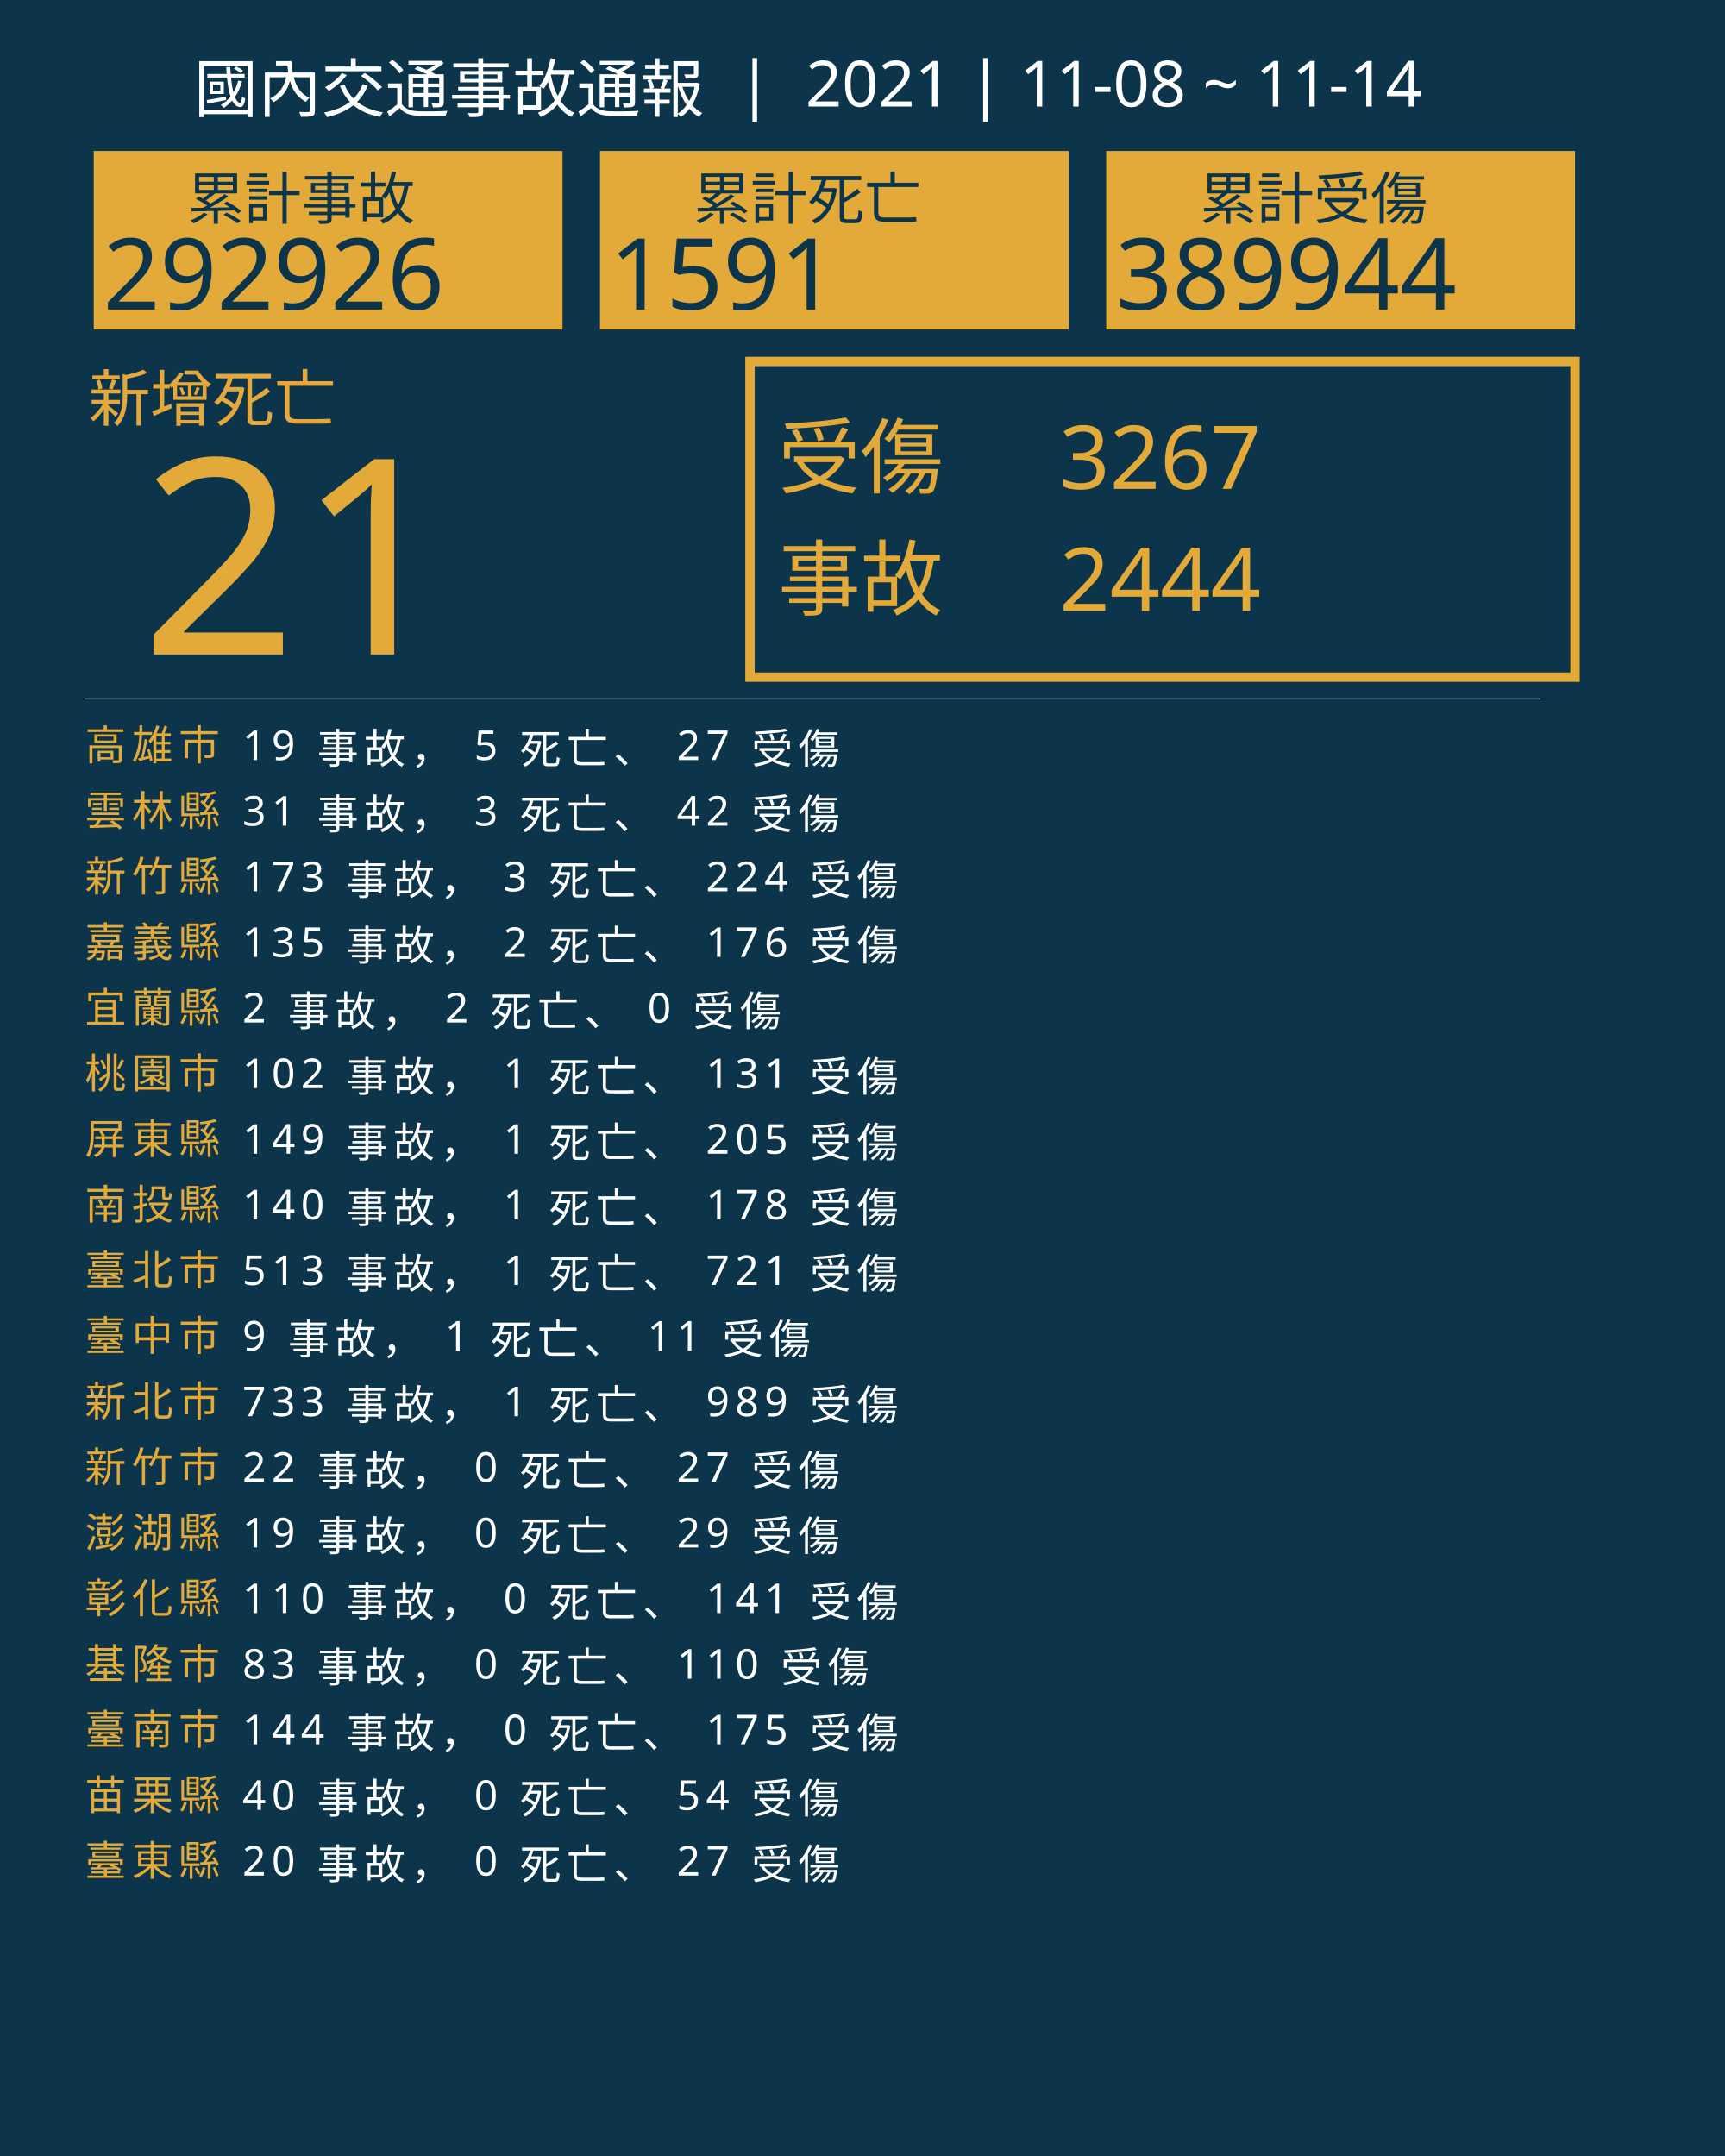
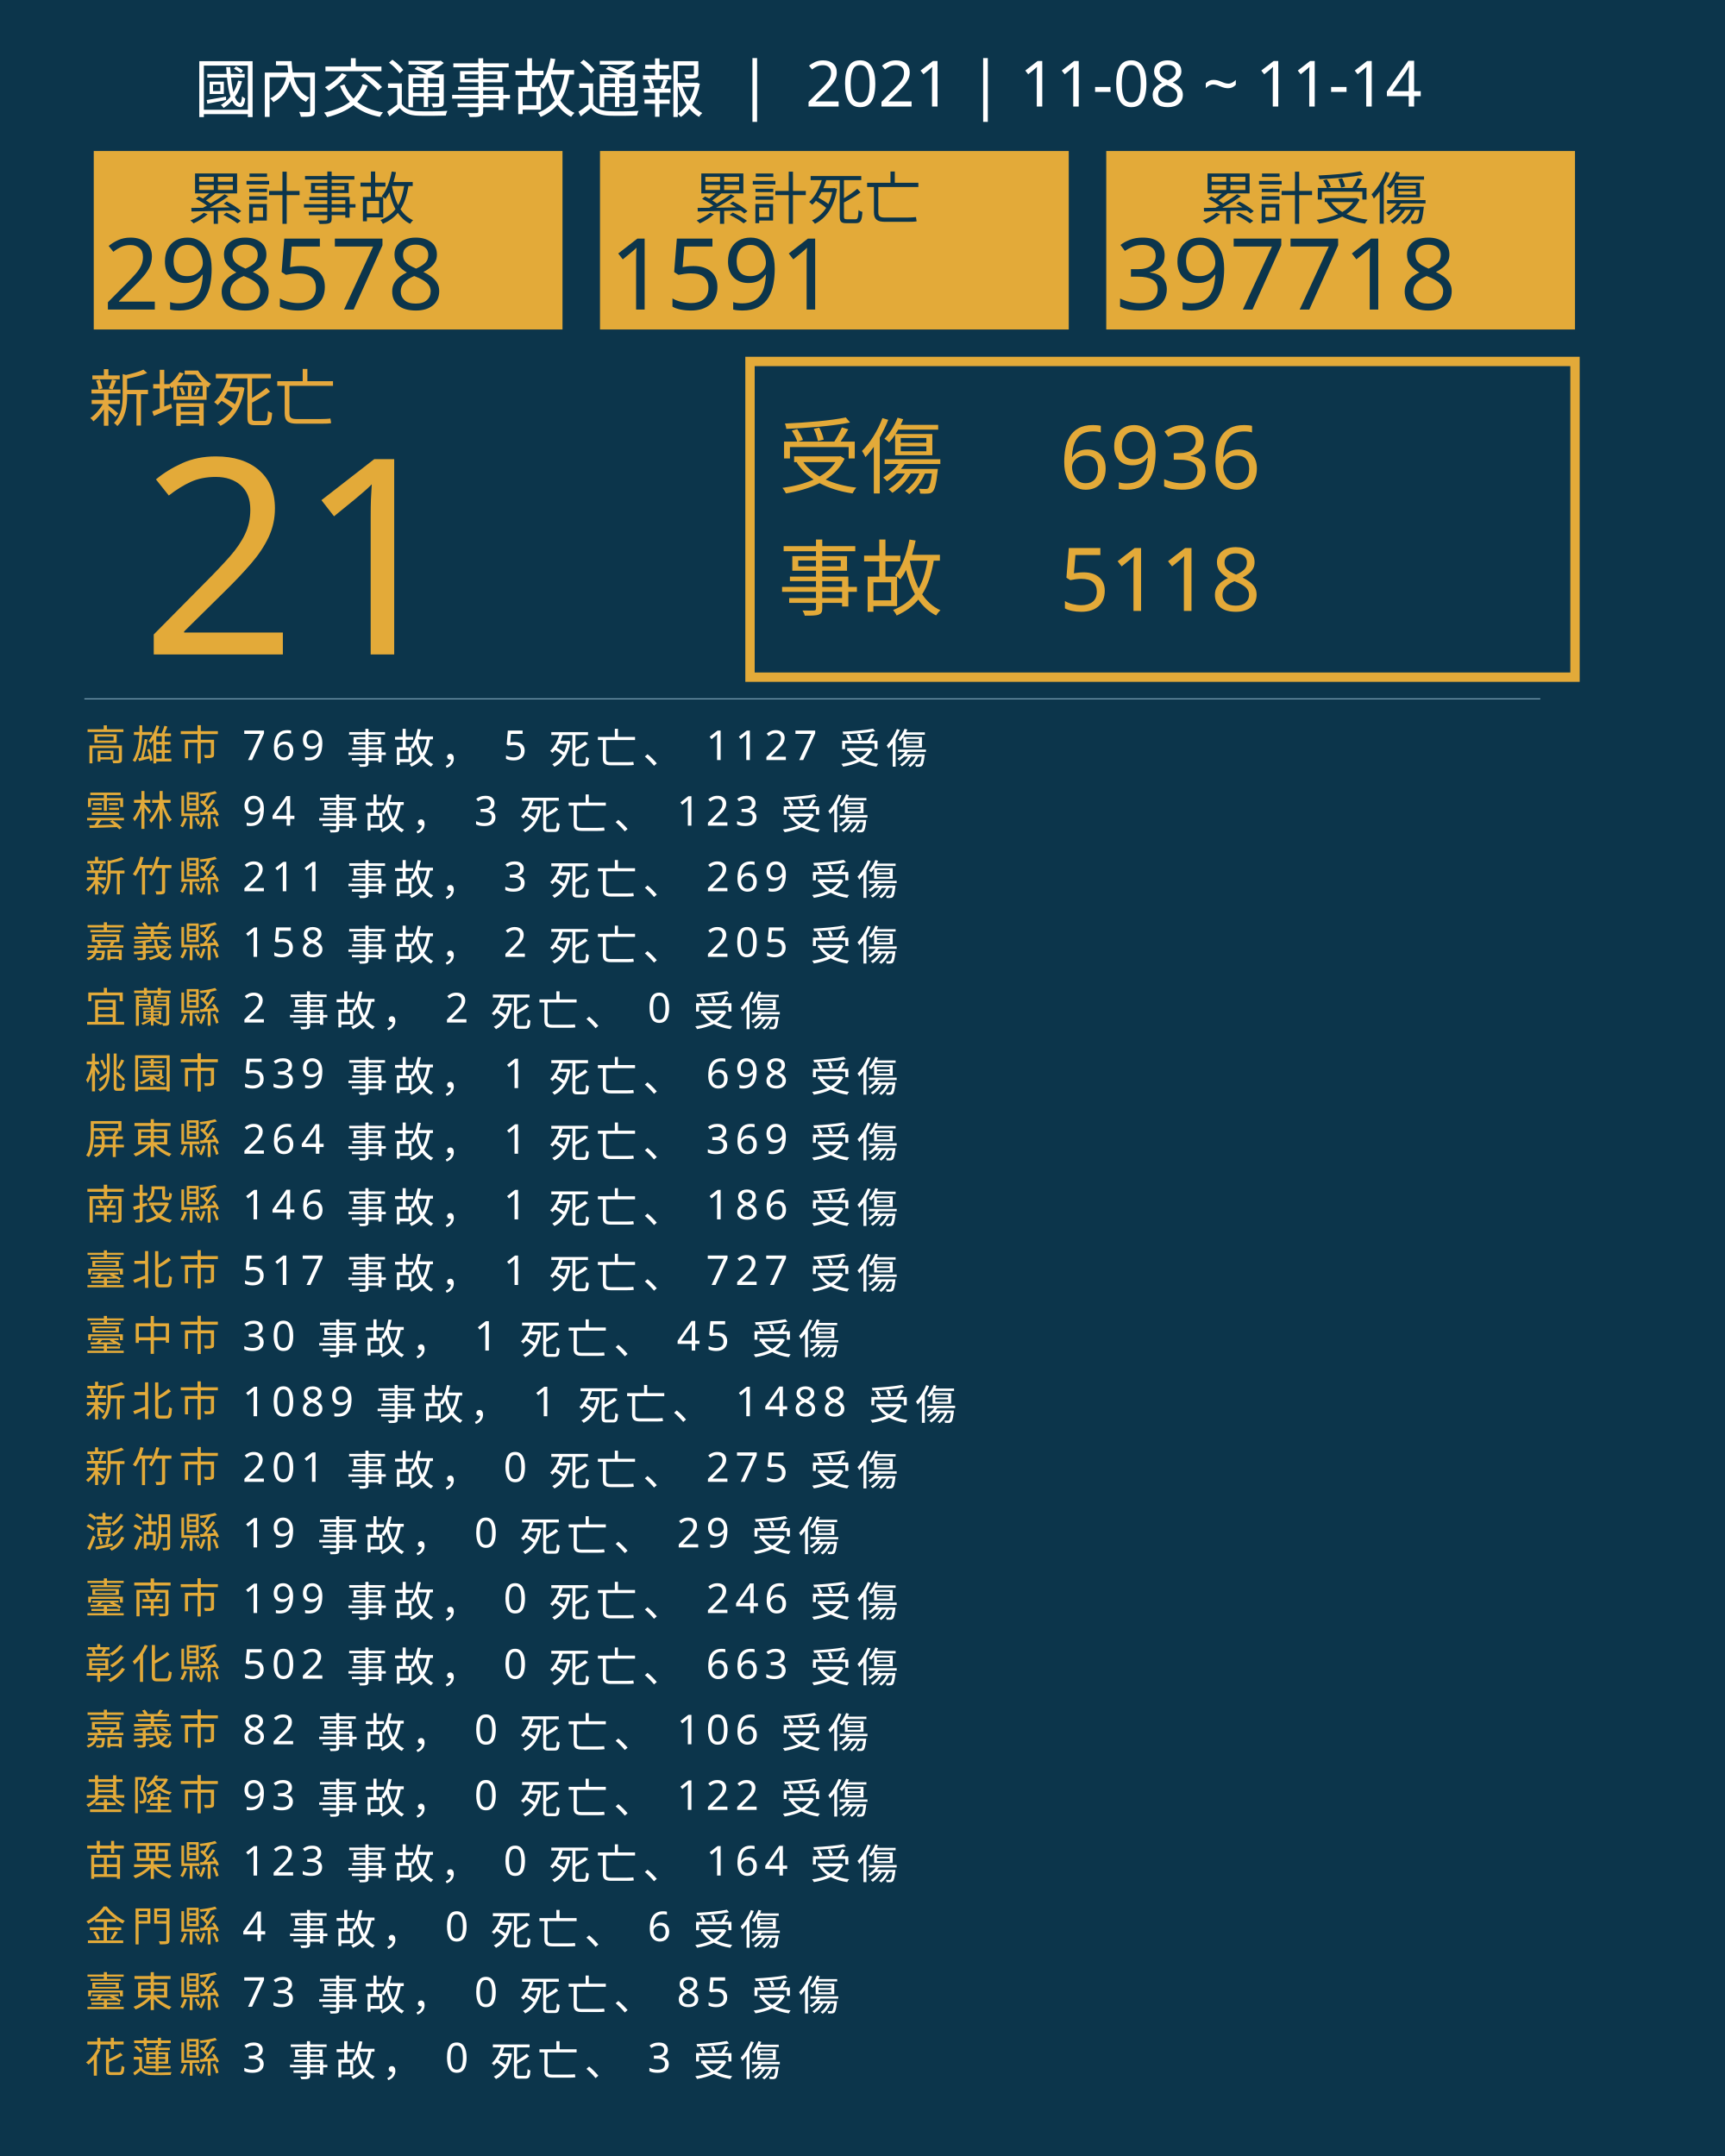
<svg xmlns="http://www.w3.org/2000/svg" version="1.1" id="圖層_1" x="0px" y="0px" viewBox="0 0 1840 2300" style="enable-background:new 0 0 1840 2300;" xml:space="preserve">
  <style type="text/css">
	.st0{fill:#0C354B;}
	.st1{fill:#E5A83D;}
	.st2{font-family:'NotoSansCJKtc-Bold-B5pc-H';}
	.st3{font-size:66px;}
	.st4{fill:#E3AA39;}
	.st5{font-family:'Arial-BoldMT';}
	.st6{font-size:291.776px;}
	.st7{fill:none;stroke:#E3AA39;stroke-miterlimit:10;stroke-width:10;}
	.st8{font-family:'NotoSansCJKtc-Light-B5pc-H';}
	.st9{font-size:88px;}
	.st10{font-family:'NotoSansCJKtc-Medium-B5pc-H';}
	.st11{font-size:94px;}
	.st12{fill:none;stroke:#8AAFC1;stroke-miterlimit:10;}
	.st13{font-size:60.649px;}
	.st14{font-size:106px;}
	.st15{fill:none;}
	.st16{font-size:44px;}
	.st17{letter-spacing:6;}
	.st18{fill:#FFFFFF;}
	.st19{letter-spacing:1;}
	.st20{font-size:68px;}
</style>
  <rect class="st0" width="1840" height="2300" />
  <text transform="matrix(1 0 0 1 94.5001 449.017)" class="st1 st2 st3">新增死亡</text>
  <g>
    <text transform="matrix(1 0 0 1 150 698.1412)" class="st4 st5 st6">21</text>
  </g>
  <g>
    <rect x="800" y="385.6" class="st7" width="880" height="336.8" />
    <g>
      <text transform="matrix(1 0 0 1 830 519.593)" class="st4 st8 st9">受傷</text>
-       <text transform="matrix(1 0 0 1 1130 521.5084)" class="st4 st10 st11">3267</text>
-       <text transform="matrix(1 0 0 1 1130 651.7274)" class="st4 st10 st11">2444</text>
+       <text transform="matrix(1 0 0 1 1130 521.5084)" class="st4 st10 st11">6936</text>
+       <text transform="matrix(1 0 0 1 1130 651.7274)" class="st4 st10 st11">5118</text>
      <text transform="matrix(1 0 0 1 830 649.4965)" class="st4 st8 st9">事故</text>
    </g>
  </g>
  <line class="st12" x1="90" y1="745.5" x2="1643" y2="745.5" />
  <g>
    <g>
      <rect x="100" y="161.1" class="st4" width="500" height="190.4" />
      <g>
        <text transform="matrix(1 0 0 1 200 233.9079)" class="st0 st10 st13">累計事故</text>
        <g>
-           <text transform="matrix(1 0 0 1 110 330.2121)" class="st0 st5 st14">292926</text>
+           <text transform="matrix(1 0 0 1 110 330.2121)" class="st0 st5 st14">298578</text>
        </g>
      </g>
    </g>
    <g>
      <rect x="640" y="161.1" class="st4" width="500" height="190.4" />
      <g>
        <text transform="matrix(1 0 0 1 740 233.908)" class="st0 st10 st13">累計死亡</text>
        <g>
          <text transform="matrix(1 0 0 1 650 330.2122)" class="st0 st5 st14">1591</text>
        </g>
      </g>
    </g>
    <g>
      <rect x="1180" y="161.1" class="st4" width="500" height="190.4" />
      <g>
        <text transform="matrix(1 0 0 1 1280 233.908)" class="st0 st10 st13">累計受傷</text>
        <g>
-           <text transform="matrix(1 0 0 1 1190 330.2122)" class="st0 st5 st14">389944</text>
+           <text transform="matrix(1 0 0 1 1190 330.2122)" class="st0 st5 st14">397718</text>
        </g>
      </g>
    </g>
  </g>
  <rect x="90.6" y="772.1" class="st15" width="1141.8" height="314.8" />
  <text transform="matrix(1 0 0 1 90.5591 810.7965)">
    <tspan x="0" y="0" class="st4 st10 st16 st17">高雄市</tspan>
-     <tspan x="150.6" y="0" class="st18 st10 st16 st17"> 19 事故， 5 死亡、 27 受傷</tspan>
+     <tspan x="150.6" y="0" class="st18 st10 st16 st17"> 769 事故， 5 死亡、 1127 受傷</tspan>
    <tspan x="0" y="70" class="st4 st10 st16 st17">雲林縣</tspan>
-     <tspan x="150.6" y="70" class="st18 st10 st16 st17"> 31 事故， 3 死亡、 42 受傷</tspan>
+     <tspan x="150.6" y="70" class="st18 st10 st16 st17"> 94 事故， 3 死亡、 123 受傷</tspan>
    <tspan x="0" y="140" class="st4 st10 st16 st17">新竹縣</tspan>
-     <tspan x="150.6" y="140" class="st18 st10 st16 st17"> 173 事故， 3 死亡、 224 受傷</tspan>
+     <tspan x="150.6" y="140" class="st18 st10 st16 st17"> 211 事故， 3 死亡、 269 受傷</tspan>
    <tspan x="0" y="210" class="st4 st10 st16 st17">嘉義縣</tspan>
-     <tspan x="150.6" y="210" class="st18 st10 st16 st17"> 135 事故， 2 死亡、 176 受傷</tspan>
+     <tspan x="150.6" y="210" class="st18 st10 st16 st17"> 158 事故， 2 死亡、 205 受傷</tspan>
    <tspan x="0" y="280" class="st4 st10 st16 st17">宜蘭縣</tspan>
    <tspan x="150.6" y="280" class="st18 st10 st16 st17"> 2 事故， 2 死亡、 0 受傷</tspan>
    <tspan x="0" y="350" class="st4 st10 st16 st17">桃園市</tspan>
-     <tspan x="150.6" y="350" class="st18 st10 st16 st17"> 102 事故， 1 死亡、 131 受傷</tspan>
+     <tspan x="150.6" y="350" class="st18 st10 st16 st17"> 539 事故， 1 死亡、 698 受傷</tspan>
    <tspan x="0" y="420" class="st4 st10 st16 st17">屏東縣</tspan>
-     <tspan x="150.6" y="420" class="st18 st10 st16 st17"> 149 事故， 1 死亡、 205 受傷</tspan>
+     <tspan x="150.6" y="420" class="st18 st10 st16 st17"> 264 事故， 1 死亡、 369 受傷</tspan>
    <tspan x="0" y="490" class="st4 st10 st16 st17">南投縣</tspan>
-     <tspan x="150.6" y="490" class="st18 st10 st16 st17"> 140 事故， 1 死亡、 178 受傷</tspan>
+     <tspan x="150.6" y="490" class="st18 st10 st16 st17"> 146 事故， 1 死亡、 186 受傷</tspan>
    <tspan x="0" y="560" class="st4 st10 st16 st17">臺北市</tspan>
-     <tspan x="150.6" y="560" class="st18 st10 st16 st17"> 513 事故， 1 死亡、 721 受傷</tspan>
+     <tspan x="150.6" y="560" class="st18 st10 st16 st17"> 517 事故， 1 死亡、 727 受傷</tspan>
    <tspan x="0" y="630" class="st4 st10 st16 st17">臺中市</tspan>
-     <tspan x="150.6" y="630" class="st18 st10 st16 st17"> 9 事故， 1 死亡、 11 受傷</tspan>
+     <tspan x="150.6" y="630" class="st18 st10 st16 st17"> 30 事故， 1 死亡、 45 受傷</tspan>
    <tspan x="0" y="700" class="st4 st10 st16 st17">新北市</tspan>
-     <tspan x="150.6" y="700" class="st18 st10 st16 st17"> 733 事故， 1 死亡、 989 受傷</tspan>
+     <tspan x="150.6" y="700" class="st18 st10 st16 st17"> 1089 事故， 1 死亡、 1488 受傷</tspan>
    <tspan x="0" y="770" class="st4 st10 st16 st17">新竹市</tspan>
-     <tspan x="150.6" y="770" class="st18 st10 st16 st17"> 22 事故， 0 死亡、 27 受傷</tspan>
+     <tspan x="150.6" y="770" class="st18 st10 st16 st17"> 201 事故， 0 死亡、 275 受傷</tspan>
    <tspan x="0" y="840" class="st4 st10 st16 st17">澎湖縣</tspan>
    <tspan x="150.6" y="840" class="st18 st10 st16 st17"> 19 事故， 0 死亡、 29 受傷</tspan>
-     <tspan x="0" y="910" class="st4 st10 st16 st17">彰化縣</tspan>
-     <tspan x="150.6" y="910" class="st18 st10 st16 st17"> 110 事故， 0 死亡、 141 受傷</tspan>
-     <tspan x="0" y="980" class="st4 st10 st16 st17">基隆市</tspan>
-     <tspan x="150.6" y="980" class="st18 st10 st16 st17"> 83 事故， 0 死亡、 110 受傷</tspan>
-     <tspan x="0" y="1050" class="st4 st10 st16 st17">臺南市</tspan>
-     <tspan x="150.6" y="1050" class="st18 st10 st16 st17"> 144 事故， 0 死亡、 175 受傷</tspan>
-     <tspan x="0" y="1120" class="st4 st10 st16 st17">苗栗縣</tspan>
-     <tspan x="150.6" y="1120" class="st18 st10 st16 st17"> 40 事故， 0 死亡、 54 受傷</tspan>
-     <tspan x="0" y="1190" class="st4 st10 st16 st17">臺東縣</tspan>
-     <tspan x="150.6" y="1190" class="st18 st10 st16 st17"> 20 事故， 0 死亡、 27 受傷</tspan>
+     <tspan x="0" y="910" class="st4 st10 st16 st17">臺南市</tspan>
+     <tspan x="150.6" y="910" class="st18 st10 st16 st17"> 199 事故， 0 死亡、 246 受傷</tspan>
+     <tspan x="0" y="980" class="st4 st10 st16 st17">彰化縣</tspan>
+     <tspan x="150.6" y="980" class="st18 st10 st16 st17"> 502 事故， 0 死亡、 663 受傷</tspan>
+     <tspan x="0" y="1050" class="st4 st10 st16 st17">嘉義市</tspan>
+     <tspan x="150.6" y="1050" class="st18 st10 st16 st17"> 82 事故， 0 死亡、 106 受傷</tspan>
+     <tspan x="0" y="1120" class="st4 st10 st16 st17">基隆市</tspan>
+     <tspan x="150.6" y="1120" class="st18 st10 st16 st17"> 93 事故， 0 死亡、 122 受傷</tspan>
+     <tspan x="0" y="1190" class="st4 st10 st16 st17">苗栗縣</tspan>
+     <tspan x="150.6" y="1190" class="st18 st10 st16 st17"> 123 事故， 0 死亡、 164 受傷</tspan>
+     <tspan x="0" y="1260" class="st4 st10 st16 st17">金門縣</tspan>
+     <tspan x="150.6" y="1260" class="st18 st10 st16 st17"> 4 事故， 0 死亡、 6 受傷</tspan>
+     <tspan x="0" y="1330" class="st4 st10 st16 st17">臺東縣</tspan>
+     <tspan x="150.6" y="1330" class="st18 st10 st16 st17"> 73 事故， 0 死亡、 85 受傷</tspan>
+     <tspan x="0" y="1400" class="st4 st10 st16 st17">花蓮縣</tspan>
+     <tspan x="150.6" y="1400" class="st18 st10 st16 st17"> 3 事故， 0 死亡、 3 受傷</tspan>
  </text>
  <text transform="matrix(1 0 0 1 207 119.2712)" class="st18 st8 st20">國內交通事故通報  |  2021 | 11-08 ~ 11-14</text>
</svg>
